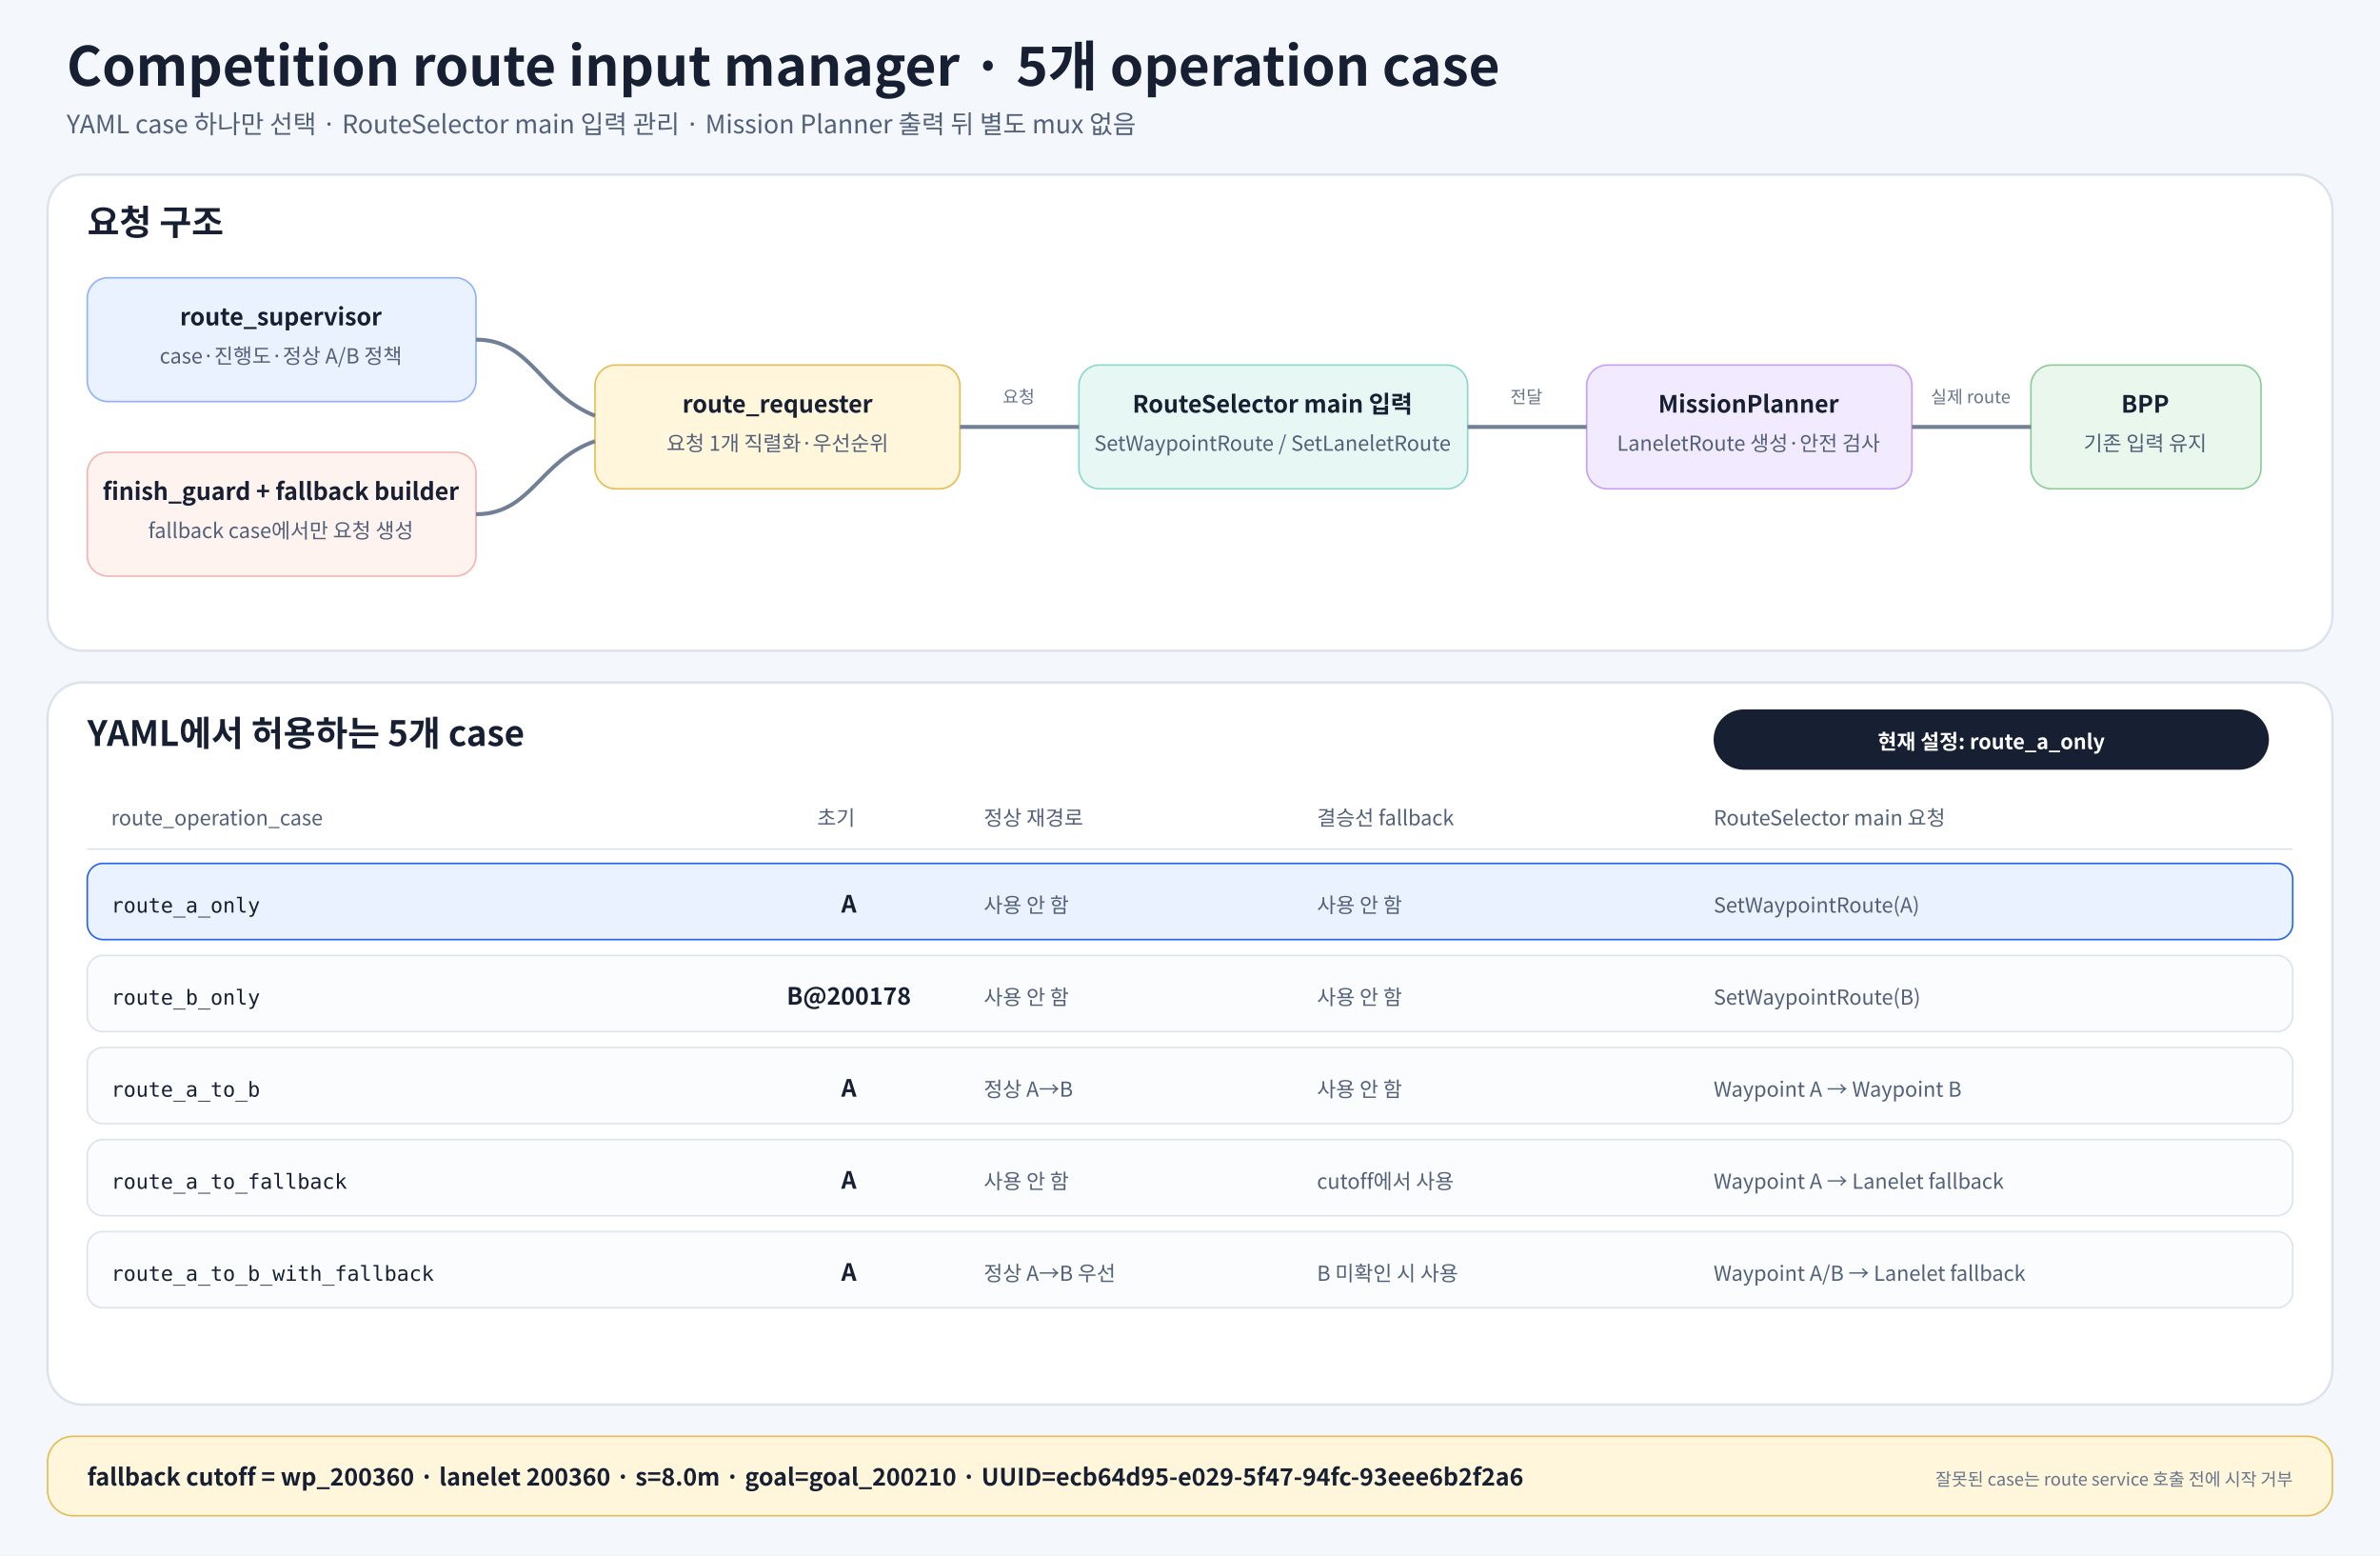
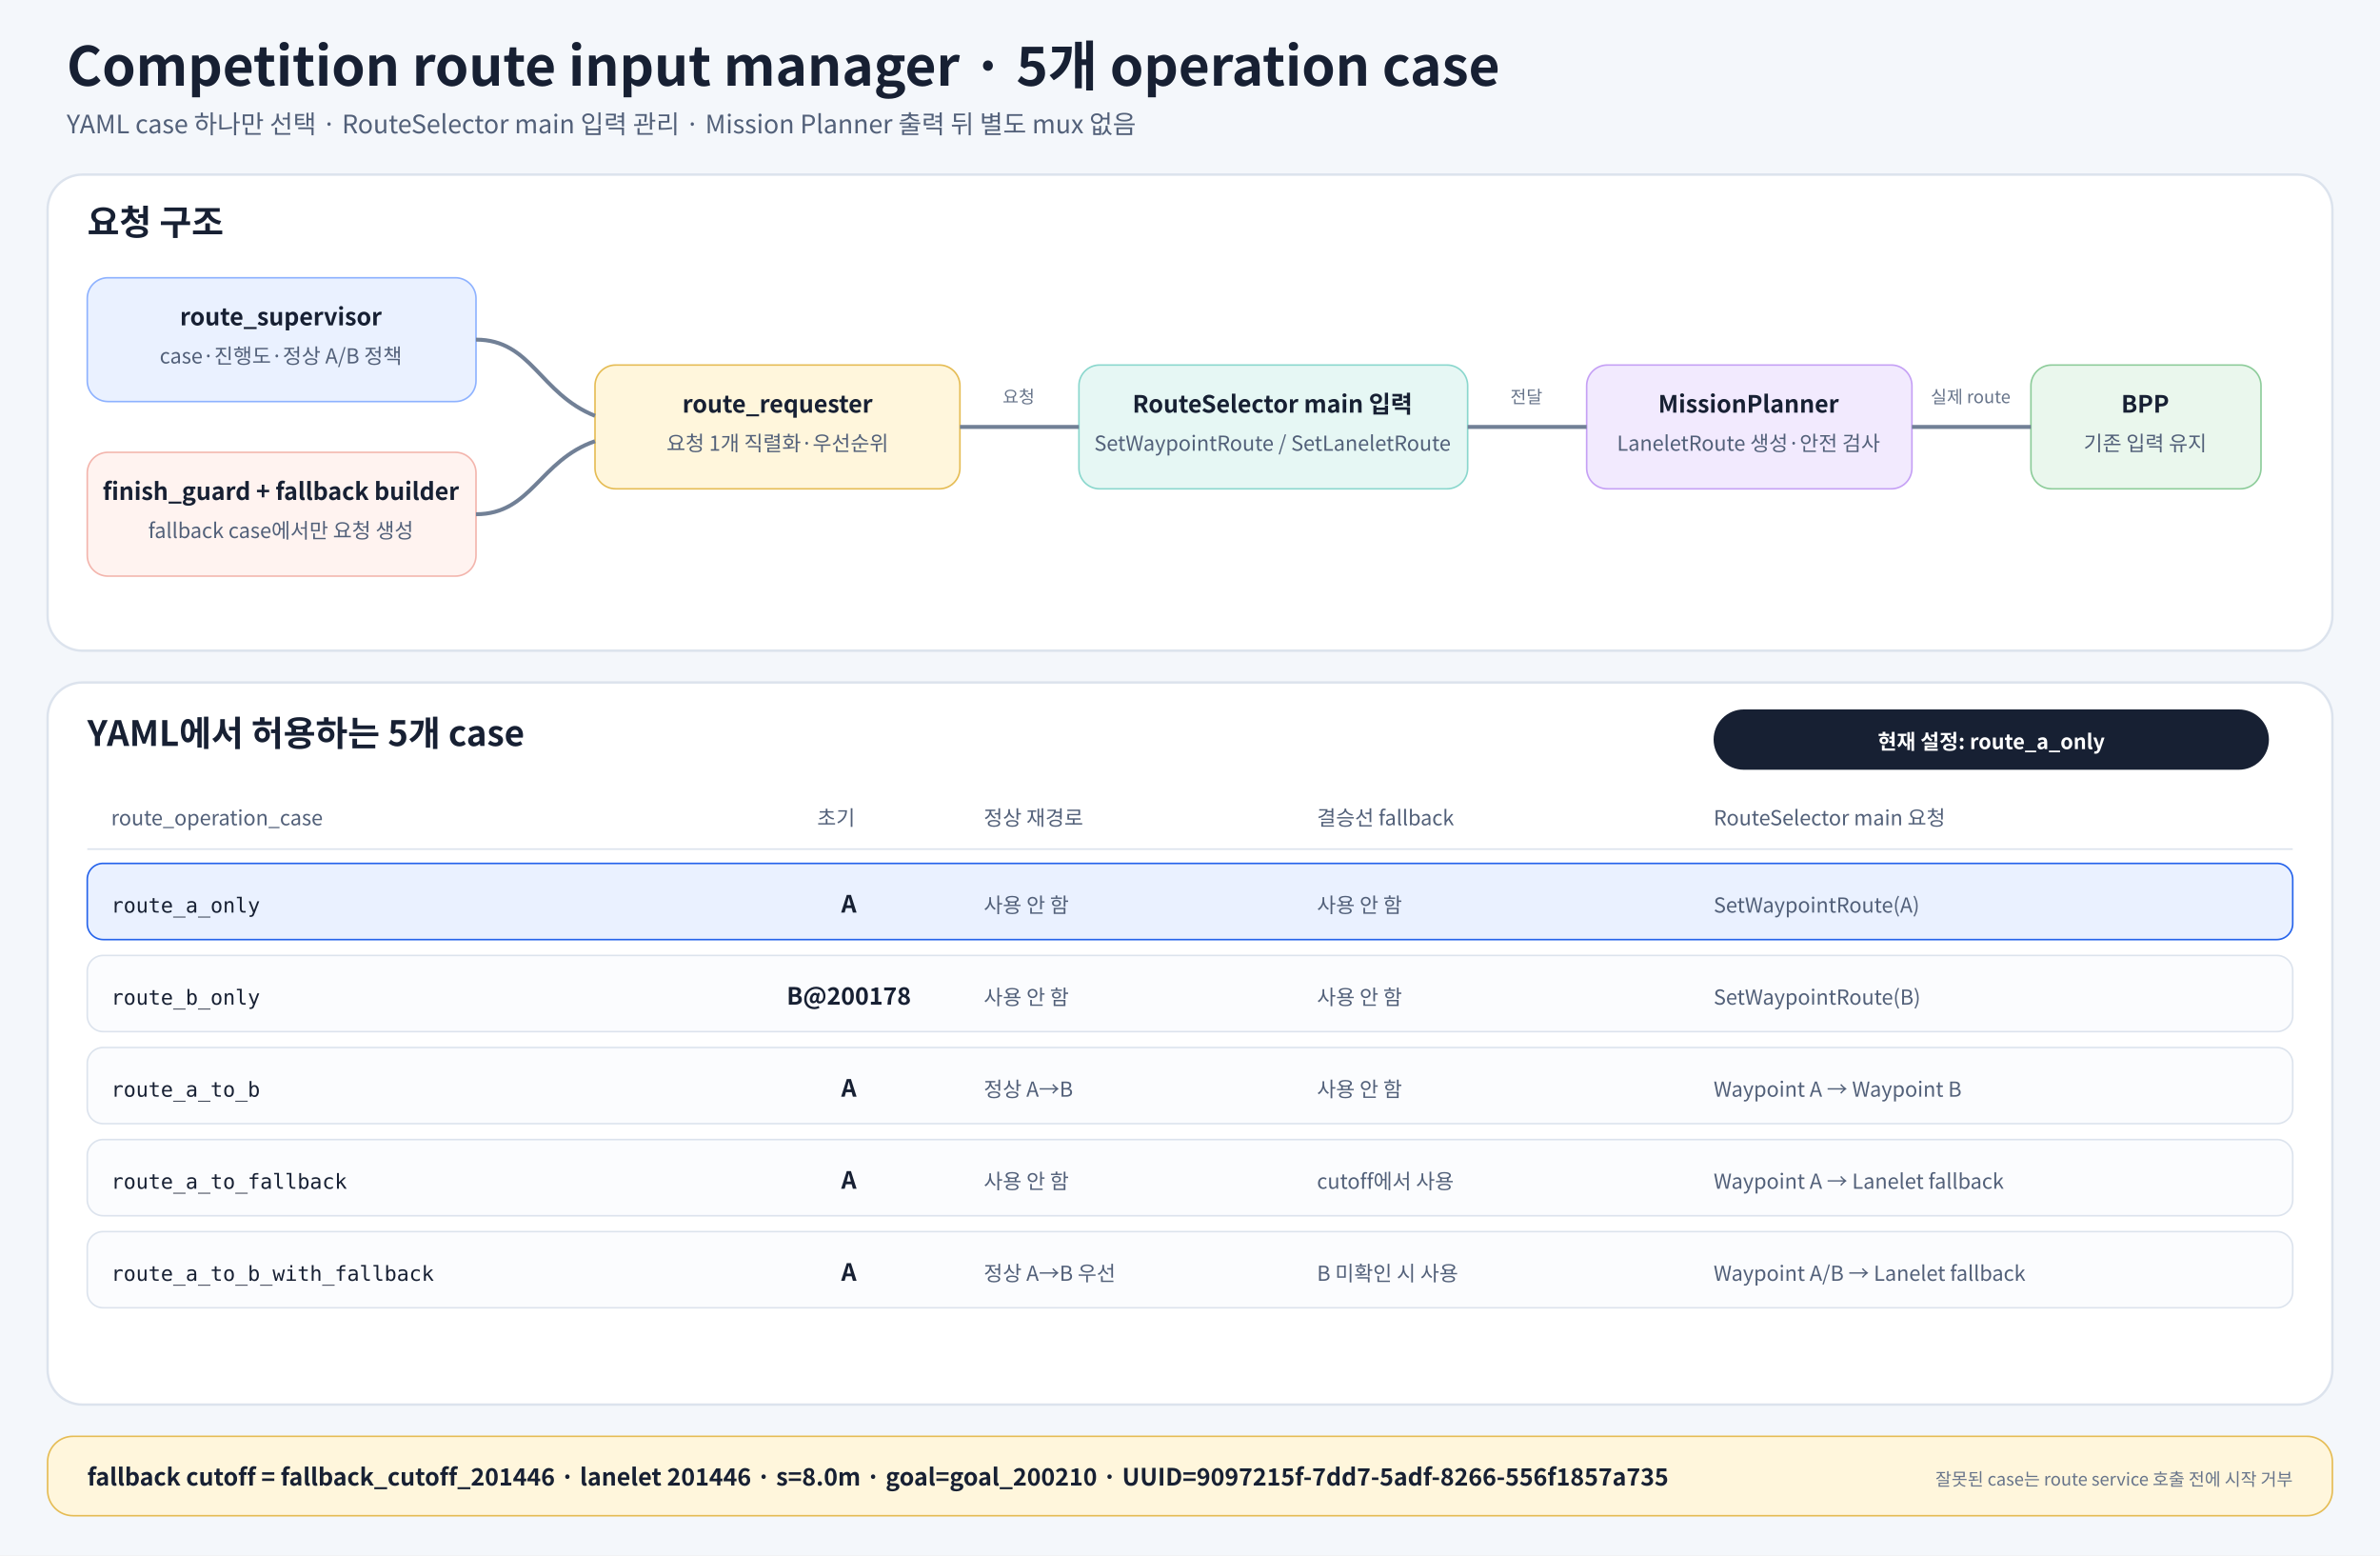
<svg xmlns="http://www.w3.org/2000/svg" width="1500" height="980" viewBox="0 0 1500 980" role="img" aria-labelledby="title desc">
  <defs>
    <style>
text { font-family: 'Noto Sans CJK KR', 'Noto Sans KR', sans-serif; fill: #172033; }
.title { font-size: 34px; font-weight: 700; } .subtitle { font-size: 16px; fill: #526079; }
.panel-title { font-size: 22px; font-weight: 700; } .label { font-size: 15px; font-weight: 650; }
.small { font-size: 13px; fill: #526079; } .tiny { font-size: 11px; fill: #67748a; }
.mono { font-family: "DejaVu Sans Mono", monospace; font-size: 13px; }
.card { fill: #fff; stroke: #dce3ed; stroke-width: 1.5; }
</style>
  </defs>
  <rect width="1500" height="980" fill="#f4f7fb" />
  <text x="42" y="54" class="title">Competition route input manager · 5개 operation case</text>
  <text x="42" y="84" class="subtitle">YAML case 하나만 선택 · RouteSelector main 입력 관리 · Mission Planner 출력 뒤 별도 mux 없음</text>
  <rect x="30" y="110" width="1440" height="300" rx="22" class="card" />
  <text x="55" y="148" class="panel-title">요청 구조</text>
  <rect x="55" y="175" width="245" height="78" rx="13" fill="#eaf1ff" stroke="#8eb2ff" />
  <text x="177" y="205" class="label" text-anchor="middle">route_supervisor</text>
  <text x="177" y="229" class="small" text-anchor="middle">case·진행도·정상 A/B 정책</text>
  <rect x="55" y="285" width="245" height="78" rx="13" fill="#fff3f0" stroke="#f3b5ad" />
  <text x="177" y="315" class="label" text-anchor="middle">finish_guard + fallback builder</text>
  <text x="177" y="339" class="small" text-anchor="middle">fallback case에서만 요청 생성</text>
  <rect x="375" y="230" width="230" height="78" rx="13" fill="#fff6dc" stroke="#e5bc54" />
  <text x="490" y="260" class="label" text-anchor="middle">route_requester</text>
  <text x="490" y="284" class="small" text-anchor="middle">요청 1개 직렬화·우선순위</text>
  <rect x="680" y="230" width="245" height="78" rx="13" fill="#e6f7f4" stroke="#8ad7cd" />
  <text x="802" y="260" class="label" text-anchor="middle">RouteSelector main 입력</text>
  <text x="802" y="284" class="small" text-anchor="middle">SetWaypointRoute / SetLaneletRoute</text>
  <rect x="1000" y="230" width="205" height="78" rx="13" fill="#f2eafe" stroke="#c5a0f5" />
  <text x="1102" y="260" class="label" text-anchor="middle">MissionPlanner</text>
  <text x="1102" y="284" class="small" text-anchor="middle">LaneletRoute 생성·안전 검사</text>
  <rect x="1280" y="230" width="145" height="78" rx="13" fill="#eaf7ed" stroke="#8dcc9a" />
  <text x="1352" y="260" class="label" text-anchor="middle">BPP</text>
  <text x="1352" y="284" class="small" text-anchor="middle">기존 입력 유지</text>
  <path d="M 300 214 C 335 214 340 248 375 262" fill="none" stroke="#718096" stroke-width="2.5" />
  <path d="M 300 324 C 335 324 340 290 375 278" fill="none" stroke="#718096" stroke-width="2.5" />
  <path d="M 605 269 L 680 269 M 925 269 L 1000 269 M 1205 269 L 1280 269" stroke="#718096" stroke-width="2.5" />
  <text x="642" y="254" class="tiny" text-anchor="middle">요청</text>
  <text x="962" y="254" class="tiny" text-anchor="middle">전달</text>
  <text x="1242" y="254" class="tiny" text-anchor="middle">실제 route</text>
  <rect x="30" y="430" width="1440" height="455" rx="22" class="card" />
  <text x="55" y="470" class="panel-title">YAML에서 허용하는 5개 case</text>
  <rect x="1080" y="447" width="350" height="38" rx="19" fill="#172033" />
  <text x="1255" y="472" fill="white" style="fill:white;font-size:13px;font-weight:700" text-anchor="middle">현재 설정: route_a_only</text>
  <text x="70" y="520" class="small">route_operation_case</text>
  <text x="515" y="520" class="small">초기</text>
  <text x="620" y="520" class="small">정상 재경로</text>
  <text x="830" y="520" class="small">결승선 fallback</text>
  <text x="1080" y="520" class="small">RouteSelector main 요청</text>
  <path d="M 55 535 L 1445 535" stroke="#dce3ed" />
  <rect x="55" y="544" width="1390" height="48" rx="10" fill="#eaf1ff" stroke="#2563eb" />
  <text x="70" y="575" class="mono">route_a_only</text>
  <text x="535" y="575" class="label" text-anchor="middle">A</text>
  <text x="620" y="575" class="small">사용 안 함</text>
  <text x="830" y="575" class="small">사용 안 함</text>
  <text x="1080" y="575" class="small">SetWaypointRoute(A)</text>
  <rect x="55" y="602" width="1390" height="48" rx="10" fill="#fbfcfe" stroke="#dce3ed" />
  <text x="70" y="633" class="mono">route_b_only</text>
  <text x="535" y="633" class="label" text-anchor="middle">B@200178</text>
  <text x="620" y="633" class="small">사용 안 함</text>
  <text x="830" y="633" class="small">사용 안 함</text>
  <text x="1080" y="633" class="small">SetWaypointRoute(B)</text>
  <rect x="55" y="660" width="1390" height="48" rx="10" fill="#fbfcfe" stroke="#dce3ed" />
  <text x="70" y="691" class="mono">route_a_to_b</text>
  <text x="535" y="691" class="label" text-anchor="middle">A</text>
  <text x="620" y="691" class="small">정상 A→B</text>
  <text x="830" y="691" class="small">사용 안 함</text>
  <text x="1080" y="691" class="small">Waypoint A → Waypoint B</text>
  <rect x="55" y="718" width="1390" height="48" rx="10" fill="#fbfcfe" stroke="#dce3ed" />
  <text x="70" y="749" class="mono">route_a_to_fallback</text>
  <text x="535" y="749" class="label" text-anchor="middle">A</text>
  <text x="620" y="749" class="small">사용 안 함</text>
  <text x="830" y="749" class="small">cutoff에서 사용</text>
  <text x="1080" y="749" class="small">Waypoint A → Lanelet fallback</text>
  <rect x="55" y="776" width="1390" height="48" rx="10" fill="#fbfcfe" stroke="#dce3ed" />
  <text x="70" y="807" class="mono">route_a_to_b_with_fallback</text>
  <text x="535" y="807" class="label" text-anchor="middle">A</text>
  <text x="620" y="807" class="small">정상 A→B 우선</text>
  <text x="830" y="807" class="small">B 미확인 시 사용</text>
  <text x="1080" y="807" class="small">Waypoint A/B → Lanelet fallback</text>
  <rect x="30" y="905" width="1440" height="50" rx="16" fill="#fff6dc" stroke="#e5bc54" />
-   <text x="55" y="936" class="label">fallback cutoff = wp_200360 · lanelet 200360 · s=8.0m · goal=goal_200210 · UUID=ecb64d95-e029-5f47-94fc-93eee6b2f2a6</text>
+   <text x="55" y="936" class="label">fallback cutoff = fallback_cutoff_201446 · lanelet 201446 · s=8.0m · goal=goal_200210 · UUID=9097215f-7dd7-5adf-8266-556f1857a735</text>
  <text x="1445" y="936" class="tiny" text-anchor="end">잘못된 case는 route service 호출 전에 시작 거부</text>
</svg>
